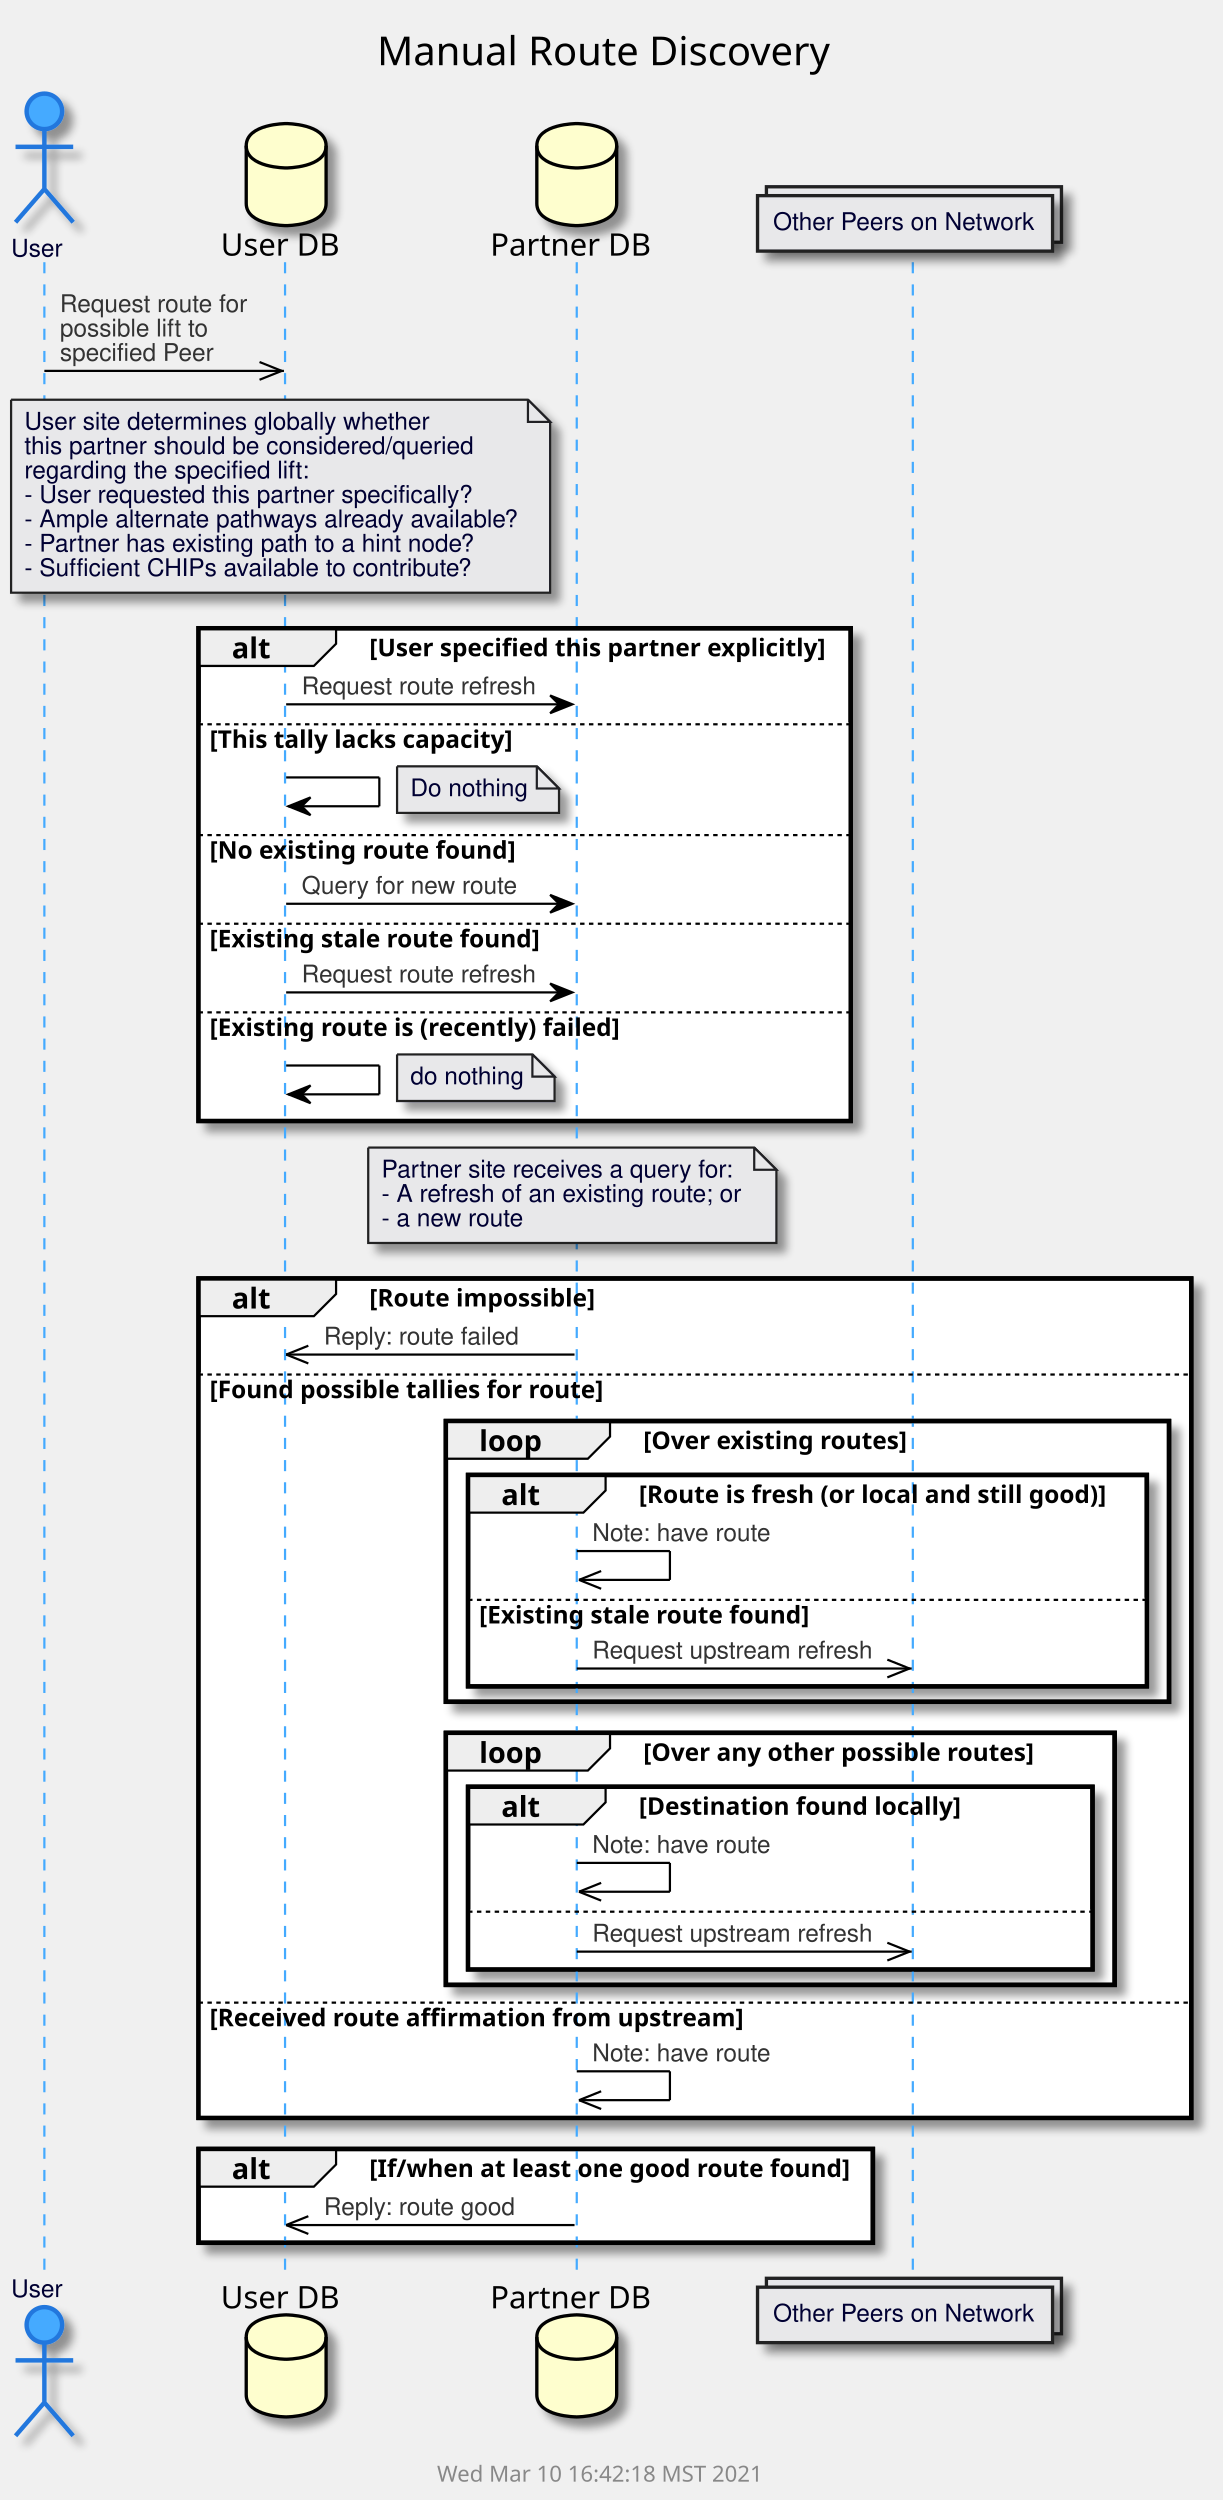
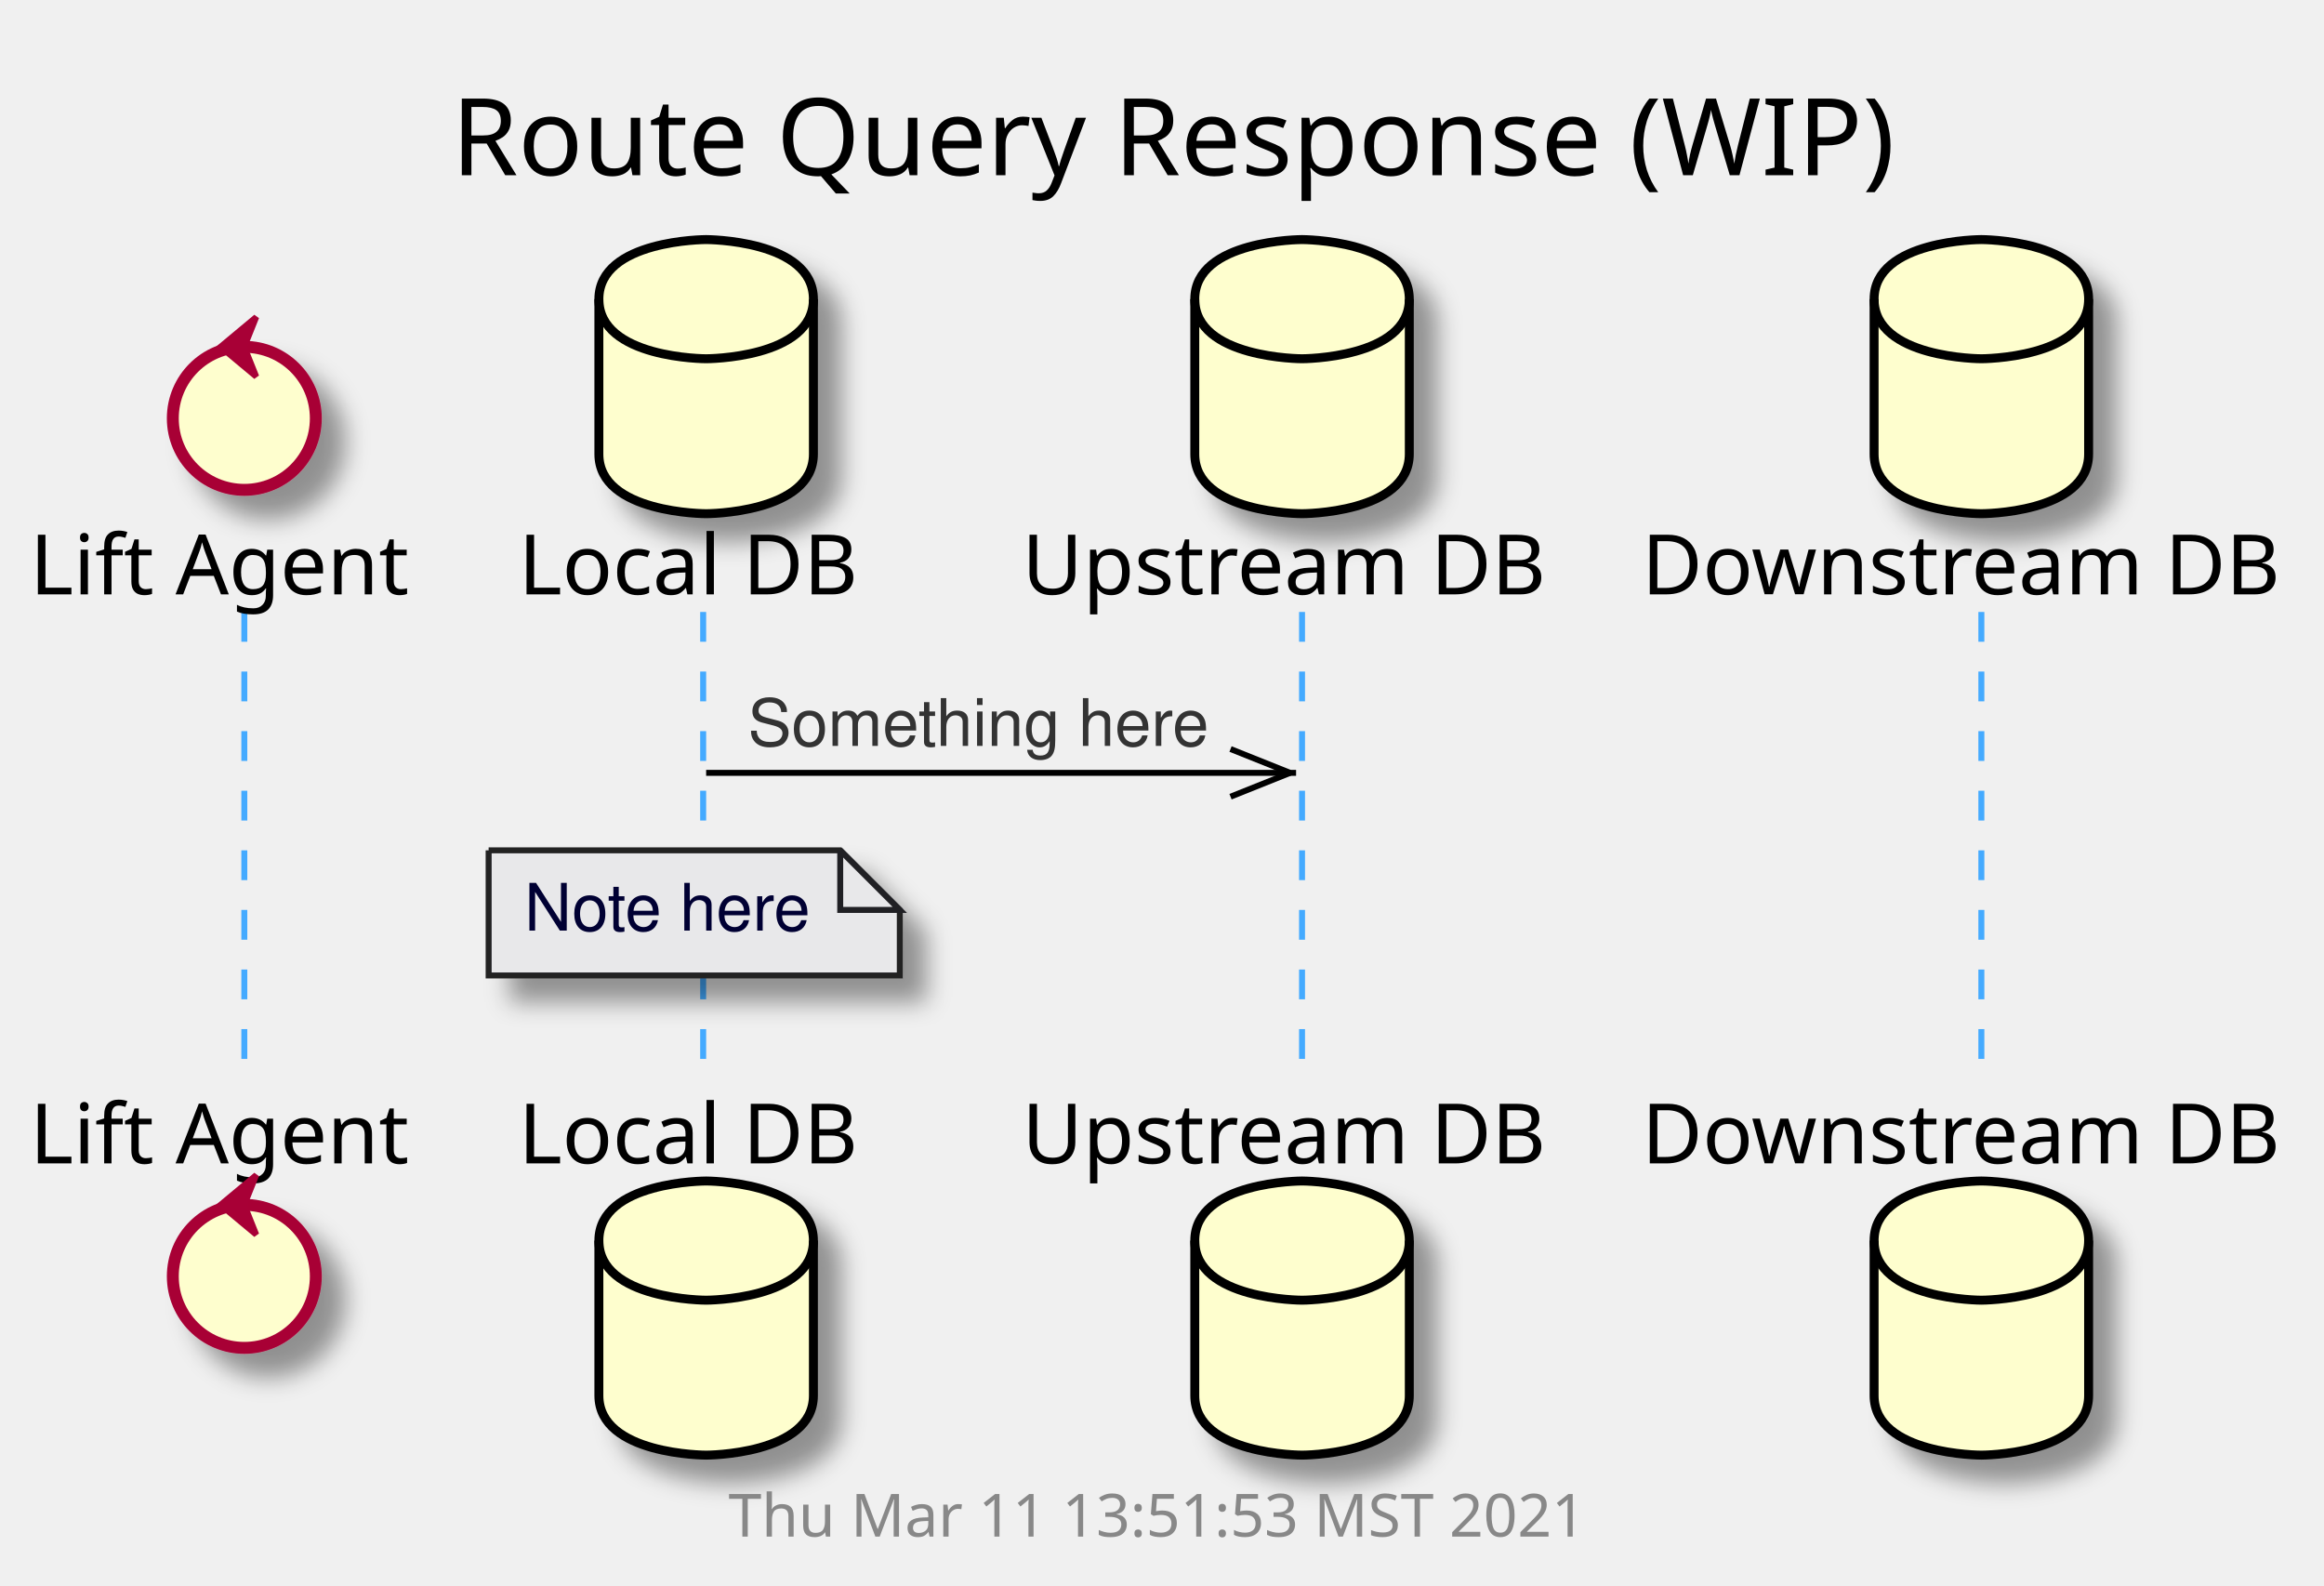
- <svg xmlns="http://www.w3.org/2000/svg" contentScriptType="application/ecmascript" contentStyleType="text/css" height="1127px" preserveAspectRatio="none" style="width:551px;height:1127px;" version="1.1" viewBox="0 0 551 1127" width="551px" zoomAndPan="magnify">
+ <svg xmlns="http://www.w3.org/2000/svg" contentScriptType="application/ecmascript" contentStyleType="text/css" height="266px" preserveAspectRatio="none" style="width:390px;height:266px;" version="1.1" viewBox="0 0 390 266" width="390px" zoomAndPan="magnify">
  <defs>
-     <filter height="300%" id="fqvlrji7e53so" width="300%" x="-1" y="-1">
+     <filter height="300%" id="ftj4x7hkzl1rk" width="300%" x="-1" y="-1">
      <feGaussianBlur result="blurOut" stdDeviation="2.0" />
      <feColorMatrix in="blurOut" result="blurOut2" type="matrix" values="0 0 0 0 0 0 0 0 0 0 0 0 0 0 0 0 0 0 .4 0" />
      <feOffset dx="4.0" dy="4.0" in="blurOut2" result="blurOut3" />
      <feBlend in="SourceGraphic" in2="blurOut3" mode="normal" />
    </filter>
  </defs>
  <g>
-     <text fill="#000000" font-family="sans-serif" font-size="18" lengthAdjust="spacing" textLength="207" x="170" y="29.402">Manual Route Discovery</text>
-     <rect fill="#FFFFFF" filter="url(#fqvlrji7e53so)" height="222.131" style="stroke:#000000;stroke-width:2.0;" width="294" x="89.5" y="283.199" />
-     <rect fill="#FFFFFF" height="49.955" style="stroke:none;stroke-width:1.0;" width="294" x="89.5" y="325.51" />
-     <rect fill="#FFFFFF" height="39.955" style="stroke:none;stroke-width:1.0;" width="294" x="89.5" y="375.465" />
-     <rect fill="#FFFFFF" height="39.955" style="stroke:none;stroke-width:1.0;" width="294" x="89.5" y="415.42" />
-     <rect fill="#FFFFFF" height="49.955" style="stroke:none;stroke-width:1.0;" width="294" x="89.5" y="455.375" />
-     <rect fill="#FFFFFF" filter="url(#fqvlrji7e53so)" height="378.418" style="stroke:#000000;stroke-width:2.0;" width="447.5" x="89.5" y="576.33" />
-     <rect fill="#FFFFFF" height="283.152" style="stroke:none;stroke-width:1.0;" width="447.5" x="89.5" y="618.641" />
-     <rect fill="#FFFFFF" filter="url(#fqvlrji7e53so)" height="126.576" style="stroke:#000000;stroke-width:2.0;" width="326" x="201" y="640.596" />
-     <rect fill="#FFFFFF" filter="url(#fqvlrji7e53so)" height="95.266" style="stroke:#000000;stroke-width:2.0;" width="306" x="211" y="664.906" />
-     <rect fill="#FFFFFF" height="39.955" style="stroke:none;stroke-width:1.0;" width="306" x="211" y="720.217" />
-     <rect fill="#FFFFFF" filter="url(#fqvlrji7e53so)" height="113.621" style="stroke:#000000;stroke-width:2.0;" width="301.5" x="201" y="781.172" />
-     <rect fill="#FFFFFF" filter="url(#fqvlrji7e53so)" height="82.311" style="stroke:#000000;stroke-width:2.0;" width="281.5" x="211" y="805.482" />
-     <rect fill="#FFFFFF" height="27" style="stroke:none;stroke-width:1.0;" width="281.5" x="211" y="860.793" />
-     <rect fill="#FFFFFF" height="52.955" style="stroke:none;stroke-width:1.0;" width="447.5" x="89.5" y="901.793" />
-     <rect fill="#FFFFFF" filter="url(#fqvlrji7e53so)" height="42.31" style="stroke:#000000;stroke-width:2.0;" width="304" x="89.5" y="968.748" />
-     <line style="stroke:#44AAFF;stroke-width:1.0;stroke-dasharray:5.0,5.0;" x1="20" x2="20" y1="118.199" y2="1028.059" />
-     <line style="stroke:#44AAFF;stroke-width:1.0;stroke-dasharray:5.0,5.0;" x1="128.5" x2="128.5" y1="118.199" y2="1028.059" />
-     <line style="stroke:#44AAFF;stroke-width:1.0;stroke-dasharray:5.0,5.0;" x1="260" x2="260" y1="118.199" y2="1028.059" />
-     <line style="stroke:#44AAFF;stroke-width:1.0;stroke-dasharray:5.0,5.0;" x1="411.5" x2="411.5" y1="118.199" y2="1028.059" />
-     <text fill="#000033" font-family="Helvetica" font-size="11" lengthAdjust="spacing" textLength="24" x="5" y="115.669">User</text>
-     <ellipse cx="20" cy="50.199" fill="#44AAFF" filter="url(#fqvlrji7e53so)" rx="8" ry="8" style="stroke:#2277DD;stroke-width:2.0;" />
-     <path d="M20,58.199 L20,85.199 M7,66.199 L33,66.199 M20,85.199 L7,100.199 M20,85.199 L33,100.199 " fill="none" filter="url(#fqvlrji7e53so)" style="stroke:#2277DD;stroke-width:2.0;" />
-     <text fill="#000033" font-family="Helvetica" font-size="11" lengthAdjust="spacing" textLength="24" x="5" y="1035.529">User</text>
-     <ellipse cx="20" cy="1048.059" fill="#44AAFF" filter="url(#fqvlrji7e53so)" rx="8" ry="8" style="stroke:#2277DD;stroke-width:2.0;" />
-     <path d="M20,1056.059 L20,1083.059 M7,1064.059 L33,1064.059 M20,1083.059 L7,1098.059 M20,1083.059 L33,1098.059 " fill="none" filter="url(#fqvlrji7e53so)" style="stroke:#2277DD;stroke-width:2.0;" />
-     <text fill="#000000" font-family="sans-serif" font-size="14" lengthAdjust="spacing" textLength="53" x="99.5" y="115.246">User DB</text>
-     <path d="M111,65.711 C111,55.711 129,55.711 129,55.711 C129,55.711 147,55.711 147,65.711 L147,91.711 C147,101.711 129,101.711 129,101.711 C129,101.711 111,101.711 111,91.711 L111,65.711 " fill="#FEFECE" filter="url(#fqvlrji7e53so)" style="stroke:#000000;stroke-width:1.5;" />
-     <path d="M111,65.711 C111,75.711 129,75.711 129,75.711 C129,75.711 147,75.711 147,65.711 " fill="none" style="stroke:#000000;stroke-width:1.5;" />
-     <text fill="#000000" font-family="sans-serif" font-size="14" lengthAdjust="spacing" textLength="53" x="99.5" y="1040.594">User DB</text>
-     <path d="M111,1053.547 C111,1043.547 129,1043.547 129,1043.547 C129,1043.547 147,1043.547 147,1053.547 L147,1079.547 C147,1089.547 129,1089.547 129,1089.547 C129,1089.547 111,1089.547 111,1079.547 L111,1053.547 " fill="#FEFECE" filter="url(#fqvlrji7e53so)" style="stroke:#000000;stroke-width:1.5;" />
-     <path d="M111,1053.547 C111,1063.547 129,1063.547 129,1063.547 C129,1063.547 147,1063.547 147,1053.547 " fill="none" style="stroke:#000000;stroke-width:1.5;" />
-     <text fill="#000000" font-family="sans-serif" font-size="14" lengthAdjust="spacing" textLength="72" x="221" y="115.246">Partner DB</text>
-     <path d="M242,65.711 C242,55.711 260,55.711 260,55.711 C260,55.711 278,55.711 278,65.711 L278,91.711 C278,101.711 260,101.711 260,101.711 C260,101.711 242,101.711 242,91.711 L242,65.711 " fill="#FEFECE" filter="url(#fqvlrji7e53so)" style="stroke:#000000;stroke-width:1.5;" />
-     <path d="M242,65.711 C242,75.711 260,75.711 260,75.711 C260,75.711 278,75.711 278,65.711 " fill="none" style="stroke:#000000;stroke-width:1.5;" />
-     <text fill="#000000" font-family="sans-serif" font-size="14" lengthAdjust="spacing" textLength="72" x="221" y="1040.594">Partner DB</text>
-     <path d="M242,1053.547 C242,1043.547 260,1043.547 260,1043.547 C260,1043.547 278,1043.547 278,1053.547 L278,1079.547 C278,1089.547 260,1089.547 260,1089.547 C260,1089.547 242,1089.547 242,1079.547 L242,1053.547 " fill="#FEFECE" filter="url(#fqvlrji7e53so)" style="stroke:#000000;stroke-width:1.5;" />
-     <path d="M242,1053.547 C242,1063.547 260,1063.547 260,1063.547 C260,1063.547 278,1063.547 278,1053.547 " fill="none" style="stroke:#000000;stroke-width:1.5;" />
-     <rect fill="#E8E8EA" filter="url(#fqvlrji7e53so)" height="25" style="stroke:#202024;stroke-width:1.5;" width="133" x="345.5" y="84.199" />
-     <rect fill="#E8E8EA" filter="url(#fqvlrji7e53so)" height="25" style="stroke:#202024;stroke-width:1.5;" width="133" x="341.5" y="88.199" />
-     <text fill="#000033" font-family="Helvetica" font-size="11" lengthAdjust="spacing" textLength="119" x="348.5" y="103.669">Other Peers on Network</text>
-     <rect fill="#E8E8EA" filter="url(#fqvlrji7e53so)" height="25" style="stroke:#202024;stroke-width:1.5;" width="133" x="345.5" y="1027.059" />
-     <rect fill="#E8E8EA" filter="url(#fqvlrji7e53so)" height="25" style="stroke:#202024;stroke-width:1.5;" width="133" x="341.5" y="1031.059" />
-     <text fill="#000033" font-family="Helvetica" font-size="11" lengthAdjust="spacing" textLength="119" x="348.5" y="1046.529">Other Peers on Network</text>
-     <line style="stroke:#000000;stroke-width:1.0;" x1="127" x2="117" y1="167.199" y2="163.199" />
-     <line style="stroke:#000000;stroke-width:1.0;" x1="127" x2="117" y1="167.199" y2="171.199" />
-     <line style="stroke:#000000;stroke-width:1.0;" x1="20" x2="128" y1="167.199" y2="167.199" />
-     <text fill="#333333" font-family="Helvetica" font-size="11" lengthAdjust="spacing" textLength="85" x="27" y="140.669">Request route for</text>
-     <text fill="#333333" font-family="Helvetica" font-size="11" lengthAdjust="spacing" textLength="65" x="27" y="151.669">possible lift to</text>
-     <text fill="#333333" font-family="Helvetica" font-size="11" lengthAdjust="spacing" textLength="69" x="27" y="162.669">specified Peer</text>
-     <path d="M5,180.199 L5,267.199 L248,267.199 L248,190.199 L238,180.199 L5,180.199 " fill="#E8E8EA" filter="url(#fqvlrji7e53so)" style="stroke:#202024;stroke-width:1.0;" />
-     <path d="M238,180.199 L238,190.199 L248,190.199 L238,180.199 " fill="#E8E8EA" style="stroke:#202024;stroke-width:1.0;" />
-     <text fill="#000033" font-family="Helvetica" font-size="11" lengthAdjust="spacing" textLength="182" x="11" y="193.669">User site determines globally whether</text>
-     <text fill="#000033" font-family="Helvetica" font-size="11" lengthAdjust="spacing" textLength="201" x="11" y="204.669">this partner should be considered/queried</text>
-     <text fill="#000033" font-family="Helvetica" font-size="11" lengthAdjust="spacing" textLength="126" x="11" y="215.669">regarding the specified lift:</text>
-     <text fill="#000033" font-family="Helvetica" font-size="11" lengthAdjust="spacing" textLength="203" x="11" y="226.669">- User requested this partner specifically?</text>
-     <text fill="#000033" font-family="Helvetica" font-size="11" lengthAdjust="spacing" textLength="222" x="11" y="237.669">- Ample alternate pathways already available?</text>
-     <text fill="#000033" font-family="Helvetica" font-size="11" lengthAdjust="spacing" textLength="202" x="11" y="248.669">- Partner has existing path to a hint node?</text>
-     <text fill="#000033" font-family="Helvetica" font-size="11" lengthAdjust="spacing" textLength="200" x="11" y="259.669">- Sufficient CHIPs available to contribute?</text>
-     <path d="M89.5,283.199 L151.5,283.199 L151.5,290.199 L141.5,300.199 L89.5,300.199 L89.5,283.199 " fill="#EEEEEE" style="stroke:#000000;stroke-width:1.0;" />
-     <rect fill="none" height="222.131" style="stroke:#000000;stroke-width:2.0;" width="294" x="89.5" y="283.199" />
-     <text fill="#000000" font-family="sans-serif" font-size="13" font-weight="bold" lengthAdjust="spacing" textLength="17" x="104.5" y="296.768">alt</text>
-     <text fill="#000000" font-family="sans-serif" font-size="11" font-weight="bold" lengthAdjust="spacing" textLength="212" x="166.5" y="295.834">[User specified this partner explicitly]</text>
-     <polygon fill="#000000" points="248,313.51,258,317.51,248,321.51,252,317.51" style="stroke:#000000;stroke-width:1.0;" />
-     <line style="stroke:#000000;stroke-width:1.0;" x1="129" x2="254" y1="317.51" y2="317.51" />
-     <text fill="#333333" font-family="Helvetica" font-size="11" lengthAdjust="spacing" textLength="107" x="136" y="312.98">Request route refresh</text>
-     <line style="stroke:#000000;stroke-width:1.0;stroke-dasharray:2.0,2.0;" x1="89.5" x2="383.5" y1="326.51" y2="326.51" />
-     <text fill="#000000" font-family="sans-serif" font-size="11" font-weight="bold" lengthAdjust="spacing" textLength="143" x="94.5" y="337.144">[This tally lacks capacity]</text>
-     <line style="stroke:#000000;stroke-width:1.0;" x1="129" x2="171" y1="350.465" y2="350.465" />
-     <line style="stroke:#000000;stroke-width:1.0;" x1="171" x2="171" y1="350.465" y2="363.465" />
-     <line style="stroke:#000000;stroke-width:1.0;" x1="130" x2="171" y1="363.465" y2="363.465" />
-     <polygon fill="#000000" points="140,359.465,130,363.465,140,367.465,136,363.465" style="stroke:#000000;stroke-width:1.0;" />
-     <path d="M179,345.465 L179,366.465 L252,366.465 L252,355.465 L242,345.465 L179,345.465 " fill="#E8E8EA" filter="url(#fqvlrji7e53so)" style="stroke:#202024;stroke-width:1.0;" />
-     <path d="M242,345.465 L242,355.465 L252,355.465 L242,345.465 " fill="#E8E8EA" style="stroke:#202024;stroke-width:1.0;" />
-     <text fill="#000033" font-family="Helvetica" font-size="11" lengthAdjust="spacing" textLength="52" x="185" y="358.935">Do nothing</text>
-     <line style="stroke:#000000;stroke-width:1.0;stroke-dasharray:2.0,2.0;" x1="89.5" x2="383.5" y1="376.465" y2="376.465" />
-     <text fill="#000000" font-family="sans-serif" font-size="11" font-weight="bold" lengthAdjust="spacing" textLength="141" x="94.5" y="387.1">[No existing route found]</text>
-     <polygon fill="#000000" points="248,403.42,258,407.42,248,411.42,252,407.42" style="stroke:#000000;stroke-width:1.0;" />
-     <line style="stroke:#000000;stroke-width:1.0;" x1="129" x2="254" y1="407.42" y2="407.42" />
-     <text fill="#333333" font-family="Helvetica" font-size="11" lengthAdjust="spacing" textLength="98" x="136" y="402.89">Query for new route</text>
-     <line style="stroke:#000000;stroke-width:1.0;stroke-dasharray:2.0,2.0;" x1="89.5" x2="383.5" y1="416.42" y2="416.42" />
-     <text fill="#000000" font-family="sans-serif" font-size="11" font-weight="bold" lengthAdjust="spacing" textLength="153" x="94.5" y="427.055">[Existing stale route found]</text>
-     <polygon fill="#000000" points="248,443.375,258,447.375,248,451.375,252,447.375" style="stroke:#000000;stroke-width:1.0;" />
-     <line style="stroke:#000000;stroke-width:1.0;" x1="129" x2="254" y1="447.375" y2="447.375" />
-     <text fill="#333333" font-family="Helvetica" font-size="11" lengthAdjust="spacing" textLength="107" x="136" y="442.845">Request route refresh</text>
-     <line style="stroke:#000000;stroke-width:1.0;stroke-dasharray:2.0,2.0;" x1="89.5" x2="383.5" y1="456.375" y2="456.375" />
-     <text fill="#000000" font-family="sans-serif" font-size="11" font-weight="bold" lengthAdjust="spacing" textLength="192" x="94.5" y="467.01">[Existing route is (recently) failed]</text>
-     <line style="stroke:#000000;stroke-width:1.0;" x1="129" x2="171" y1="480.33" y2="480.33" />
-     <line style="stroke:#000000;stroke-width:1.0;" x1="171" x2="171" y1="480.33" y2="493.33" />
-     <line style="stroke:#000000;stroke-width:1.0;" x1="130" x2="171" y1="493.33" y2="493.33" />
-     <polygon fill="#000000" points="140,489.33,130,493.33,140,497.33,136,493.33" style="stroke:#000000;stroke-width:1.0;" />
-     <path d="M179,475.33 L179,496.33 L250,496.33 L250,485.33 L240,475.33 L179,475.33 " fill="#E8E8EA" filter="url(#fqvlrji7e53so)" style="stroke:#202024;stroke-width:1.0;" />
-     <path d="M240,475.33 L240,485.33 L250,485.33 L240,475.33 " fill="#E8E8EA" style="stroke:#202024;stroke-width:1.0;" />
-     <text fill="#000033" font-family="Helvetica" font-size="11" lengthAdjust="spacing" textLength="50" x="185" y="488.8">do nothing</text>
-     <path d="M166,517.33 L166,560.33 L350,560.33 L350,527.33 L340,517.33 L166,517.33 " fill="#E8E8EA" filter="url(#fqvlrji7e53so)" style="stroke:#202024;stroke-width:1.0;" />
-     <path d="M340,517.33 L340,527.33 L350,527.33 L340,517.33 " fill="#E8E8EA" style="stroke:#202024;stroke-width:1.0;" />
-     <text fill="#000033" font-family="Helvetica" font-size="11" lengthAdjust="spacing" textLength="160" x="172" y="530.8">Partner site receives a query for:</text>
-     <text fill="#000033" font-family="Helvetica" font-size="11" lengthAdjust="spacing" textLength="163" x="172" y="541.8">- A refresh of an existing route; or</text>
-     <text fill="#000033" font-family="Helvetica" font-size="11" lengthAdjust="spacing" textLength="64" x="172" y="552.8">- a new route</text>
-     <path d="M89.5,576.33 L151.5,576.33 L151.5,583.33 L141.5,593.33 L89.5,593.33 L89.5,576.33 " fill="#EEEEEE" style="stroke:#000000;stroke-width:1.0;" />
-     <rect fill="none" height="378.418" style="stroke:#000000;stroke-width:2.0;" width="447.5" x="89.5" y="576.33" />
-     <text fill="#000000" font-family="sans-serif" font-size="13" font-weight="bold" lengthAdjust="spacing" textLength="17" x="104.5" y="589.898">alt</text>
-     <text fill="#000000" font-family="sans-serif" font-size="11" font-weight="bold" lengthAdjust="spacing" textLength="106" x="166.5" y="588.965">[Route impossible]</text>
-     <line style="stroke:#000000;stroke-width:1.0;" x1="129" x2="139" y1="610.641" y2="606.641" />
-     <line style="stroke:#000000;stroke-width:1.0;" x1="129" x2="139" y1="610.641" y2="614.641" />
-     <line style="stroke:#000000;stroke-width:1.0;" x1="129" x2="259" y1="610.641" y2="610.641" />
-     <text fill="#333333" font-family="Helvetica" font-size="11" lengthAdjust="spacing" textLength="87" x="146" y="606.111">Reply: route failed</text>
-     <line style="stroke:#000000;stroke-width:1.0;stroke-dasharray:2.0,2.0;" x1="89.5" x2="537" y1="619.641" y2="619.641" />
-     <text fill="#000000" font-family="sans-serif" font-size="11" font-weight="bold" lengthAdjust="spacing" textLength="185" x="94.5" y="630.275">[Found possible tallies for route]</text>
-     <path d="M201,640.596 L275,640.596 L275,647.596 L265,657.596 L201,657.596 L201,640.596 " fill="#EEEEEE" style="stroke:#000000;stroke-width:1.0;" />
-     <rect fill="none" height="126.576" style="stroke:#000000;stroke-width:2.0;" width="326" x="201" y="640.596" />
-     <text fill="#000000" font-family="sans-serif" font-size="13" font-weight="bold" lengthAdjust="spacing" textLength="29" x="216" y="654.164">loop</text>
-     <text fill="#000000" font-family="sans-serif" font-size="11" font-weight="bold" lengthAdjust="spacing" textLength="122" x="290" y="653.231">[Over existing routes]</text>
-     <path d="M211,664.906 L273,664.906 L273,671.906 L263,681.906 L211,681.906 L211,664.906 " fill="#EEEEEE" style="stroke:#000000;stroke-width:1.0;" />
-     <rect fill="none" height="95.266" style="stroke:#000000;stroke-width:2.0;" width="306" x="211" y="664.906" />
-     <text fill="#000000" font-family="sans-serif" font-size="13" font-weight="bold" lengthAdjust="spacing" textLength="17" x="226" y="678.475">alt</text>
-     <text fill="#000000" font-family="sans-serif" font-size="11" font-weight="bold" lengthAdjust="spacing" textLength="224" x="288" y="677.541">[Route is fresh (or local and still good)]</text>
-     <line style="stroke:#000000;stroke-width:1.0;" x1="260" x2="302" y1="699.217" y2="699.217" />
-     <line style="stroke:#000000;stroke-width:1.0;" x1="302" x2="302" y1="699.217" y2="712.217" />
-     <line style="stroke:#000000;stroke-width:1.0;" x1="261" x2="302" y1="712.217" y2="712.217" />
-     <line style="stroke:#000000;stroke-width:1.0;" x1="261" x2="271" y1="712.217" y2="708.217" />
-     <line style="stroke:#000000;stroke-width:1.0;" x1="261" x2="271" y1="712.217" y2="716.217" />
-     <text fill="#333333" font-family="Helvetica" font-size="11" lengthAdjust="spacing" textLength="81" x="267" y="694.687">Note: have route</text>
-     <line style="stroke:#000000;stroke-width:1.0;stroke-dasharray:2.0,2.0;" x1="211" x2="517" y1="721.217" y2="721.217" />
-     <text fill="#000000" font-family="sans-serif" font-size="11" font-weight="bold" lengthAdjust="spacing" textLength="153" x="216" y="731.852">[Existing stale route found]</text>
-     <line style="stroke:#000000;stroke-width:1.0;" x1="410" x2="400" y1="752.172" y2="748.172" />
-     <line style="stroke:#000000;stroke-width:1.0;" x1="410" x2="400" y1="752.172" y2="756.172" />
-     <line style="stroke:#000000;stroke-width:1.0;" x1="260" x2="411" y1="752.172" y2="752.172" />
-     <text fill="#333333" font-family="Helvetica" font-size="11" lengthAdjust="spacing" textLength="128" x="267" y="747.642">Request upstream refresh</text>
-     <path d="M201,781.172 L275,781.172 L275,788.172 L265,798.172 L201,798.172 L201,781.172 " fill="#EEEEEE" style="stroke:#000000;stroke-width:1.0;" />
-     <rect fill="none" height="113.621" style="stroke:#000000;stroke-width:2.0;" width="301.5" x="201" y="781.172" />
-     <text fill="#000000" font-family="sans-serif" font-size="13" font-weight="bold" lengthAdjust="spacing" textLength="29" x="216" y="794.74">loop</text>
-     <text fill="#000000" font-family="sans-serif" font-size="11" font-weight="bold" lengthAdjust="spacing" textLength="181" x="290" y="793.807">[Over any other possible routes]</text>
-     <path d="M211,805.482 L273,805.482 L273,812.482 L263,822.482 L211,822.482 L211,805.482 " fill="#EEEEEE" style="stroke:#000000;stroke-width:1.0;" />
-     <rect fill="none" height="82.311" style="stroke:#000000;stroke-width:2.0;" width="281.5" x="211" y="805.482" />
-     <text fill="#000000" font-family="sans-serif" font-size="13" font-weight="bold" lengthAdjust="spacing" textLength="17" x="226" y="819.051">alt</text>
-     <text fill="#000000" font-family="sans-serif" font-size="11" font-weight="bold" lengthAdjust="spacing" textLength="150" x="288" y="818.117">[Destination found locally]</text>
-     <line style="stroke:#000000;stroke-width:1.0;" x1="260" x2="302" y1="839.793" y2="839.793" />
-     <line style="stroke:#000000;stroke-width:1.0;" x1="302" x2="302" y1="839.793" y2="852.793" />
-     <line style="stroke:#000000;stroke-width:1.0;" x1="261" x2="302" y1="852.793" y2="852.793" />
-     <line style="stroke:#000000;stroke-width:1.0;" x1="261" x2="271" y1="852.793" y2="848.793" />
-     <line style="stroke:#000000;stroke-width:1.0;" x1="261" x2="271" y1="852.793" y2="856.793" />
-     <text fill="#333333" font-family="Helvetica" font-size="11" lengthAdjust="spacing" textLength="81" x="267" y="835.263">Note: have route</text>
-     <line style="stroke:#000000;stroke-width:1.0;stroke-dasharray:2.0,2.0;" x1="211" x2="492.5" y1="861.793" y2="861.793" />
-     <line style="stroke:#000000;stroke-width:1.0;" x1="410" x2="400" y1="879.793" y2="875.793" />
-     <line style="stroke:#000000;stroke-width:1.0;" x1="410" x2="400" y1="879.793" y2="883.793" />
-     <line style="stroke:#000000;stroke-width:1.0;" x1="260" x2="411" y1="879.793" y2="879.793" />
-     <text fill="#333333" font-family="Helvetica" font-size="11" lengthAdjust="spacing" textLength="128" x="267" y="875.263">Request upstream refresh</text>
-     <line style="stroke:#000000;stroke-width:1.0;stroke-dasharray:2.0,2.0;" x1="89.5" x2="537" y1="902.793" y2="902.793" />
-     <text fill="#000000" font-family="sans-serif" font-size="11" font-weight="bold" lengthAdjust="spacing" textLength="247" x="94.5" y="913.428">[Received route affirmation from upstream]</text>
-     <line style="stroke:#000000;stroke-width:1.0;" x1="260" x2="302" y1="933.748" y2="933.748" />
-     <line style="stroke:#000000;stroke-width:1.0;" x1="302" x2="302" y1="933.748" y2="946.748" />
-     <line style="stroke:#000000;stroke-width:1.0;" x1="261" x2="302" y1="946.748" y2="946.748" />
-     <line style="stroke:#000000;stroke-width:1.0;" x1="261" x2="271" y1="946.748" y2="942.748" />
-     <line style="stroke:#000000;stroke-width:1.0;" x1="261" x2="271" y1="946.748" y2="950.748" />
-     <text fill="#333333" font-family="Helvetica" font-size="11" lengthAdjust="spacing" textLength="81" x="267" y="929.218">Note: have route</text>
-     <path d="M89.5,968.748 L151.5,968.748 L151.5,975.748 L141.5,985.748 L89.5,985.748 L89.5,968.748 " fill="#EEEEEE" style="stroke:#000000;stroke-width:1.0;" />
-     <rect fill="none" height="42.31" style="stroke:#000000;stroke-width:2.0;" width="304" x="89.5" y="968.748" />
-     <text fill="#000000" font-family="sans-serif" font-size="13" font-weight="bold" lengthAdjust="spacing" textLength="17" x="104.5" y="982.316">alt</text>
-     <text fill="#000000" font-family="sans-serif" font-size="11" font-weight="bold" lengthAdjust="spacing" textLength="222" x="166.5" y="981.383">[If/when at least one good route found]</text>
-     <line style="stroke:#000000;stroke-width:1.0;" x1="129" x2="139" y1="1003.059" y2="999.059" />
-     <line style="stroke:#000000;stroke-width:1.0;" x1="129" x2="139" y1="1003.059" y2="1007.059" />
-     <line style="stroke:#000000;stroke-width:1.0;" x1="129" x2="259" y1="1003.059" y2="1003.059" />
-     <text fill="#333333" font-family="Helvetica" font-size="11" lengthAdjust="spacing" textLength="86" x="146" y="998.529">Reply: route good</text>
-     <text fill="#888888" font-family="sans-serif" font-size="10" lengthAdjust="spacing" textLength="153" x="197" y="1118.727">Wed Mar 10 16:42:18 MST 2021</text>
+     <text fill="#000000" font-family="sans-serif" font-size="18" lengthAdjust="spacing" textLength="243" x="75.75" y="29.402">Route Query Response (WIP)</text>
+     <line style="stroke:#44AAFF;stroke-width:1.0;stroke-dasharray:5.0,5.0;" x1="41" x2="41" y1="102.688" y2="182.688" />
+     <line style="stroke:#44AAFF;stroke-width:1.0;stroke-dasharray:5.0,5.0;" x1="118" x2="118" y1="102.688" y2="182.688" />
+     <line style="stroke:#44AAFF;stroke-width:1.0;stroke-dasharray:5.0,5.0;" x1="218.5" x2="218.5" y1="102.688" y2="182.688" />
+     <line style="stroke:#44AAFF;stroke-width:1.0;stroke-dasharray:5.0,5.0;" x1="332.5" x2="332.5" y1="102.688" y2="182.688" />
+     <text fill="#000000" font-family="sans-serif" font-size="14" lengthAdjust="spacing" textLength="66" x="5" y="99.734">Lift Agent</text>
+     <ellipse cx="41" cy="70.199" fill="#FEFECE" filter="url(#ftj4x7hkzl1rk)" rx="12" ry="12" style="stroke:#A80036;stroke-width:2.0;" />
+     <polygon fill="#A80036" points="37,58.199,43,53.199,41,58.199,43,63.199,37,58.199" style="stroke:#A80036;stroke-width:1.0;" />
+     <text fill="#000000" font-family="sans-serif" font-size="14" lengthAdjust="spacing" textLength="66" x="5" y="195.223">Lift Agent</text>
+     <ellipse cx="41" cy="214.176" fill="#FEFECE" filter="url(#ftj4x7hkzl1rk)" rx="12" ry="12" style="stroke:#A80036;stroke-width:2.0;" />
+     <polygon fill="#A80036" points="37,202.176,43,197.176,41,202.176,43,207.176,37,202.176" style="stroke:#A80036;stroke-width:1.0;" />
+     <text fill="#000000" font-family="sans-serif" font-size="14" lengthAdjust="spacing" textLength="57" x="87" y="99.734">Local DB</text>
+     <path d="M100.5,50.199 C100.5,40.199 118.5,40.199 118.5,40.199 C118.5,40.199 136.5,40.199 136.5,50.199 L136.5,76.199 C136.5,86.199 118.5,86.199 118.5,86.199 C118.5,86.199 100.5,86.199 100.5,76.199 L100.5,50.199 " fill="#FEFECE" filter="url(#ftj4x7hkzl1rk)" style="stroke:#000000;stroke-width:1.5;" />
+     <path d="M100.5,50.199 C100.5,60.199 118.5,60.199 118.5,60.199 C118.5,60.199 136.5,60.199 136.5,50.199 " fill="none" style="stroke:#000000;stroke-width:1.5;" />
+     <text fill="#000000" font-family="sans-serif" font-size="14" lengthAdjust="spacing" textLength="57" x="87" y="195.223">Local DB</text>
+     <path d="M100.5,208.176 C100.5,198.176 118.5,198.176 118.5,198.176 C118.5,198.176 136.5,198.176 136.5,208.176 L136.5,234.176 C136.5,244.176 118.5,244.176 118.5,244.176 C118.5,244.176 100.5,244.176 100.5,234.176 L100.5,208.176 " fill="#FEFECE" filter="url(#ftj4x7hkzl1rk)" style="stroke:#000000;stroke-width:1.5;" />
+     <path d="M100.5,208.176 C100.5,218.176 118.5,218.176 118.5,218.176 C118.5,218.176 136.5,218.176 136.5,208.176 " fill="none" style="stroke:#000000;stroke-width:1.5;" />
+     <text fill="#000000" font-family="sans-serif" font-size="14" lengthAdjust="spacing" textLength="88" x="171.5" y="99.734">Upstream DB</text>
+     <path d="M200.5,50.199 C200.5,40.199 218.5,40.199 218.5,40.199 C218.5,40.199 236.5,40.199 236.5,50.199 L236.5,76.199 C236.5,86.199 218.5,86.199 218.5,86.199 C218.5,86.199 200.5,86.199 200.5,76.199 L200.5,50.199 " fill="#FEFECE" filter="url(#ftj4x7hkzl1rk)" style="stroke:#000000;stroke-width:1.5;" />
+     <path d="M200.5,50.199 C200.5,60.199 218.5,60.199 218.5,60.199 C218.5,60.199 236.5,60.199 236.5,50.199 " fill="none" style="stroke:#000000;stroke-width:1.5;" />
+     <text fill="#000000" font-family="sans-serif" font-size="14" lengthAdjust="spacing" textLength="88" x="171.5" y="195.223">Upstream DB</text>
+     <path d="M200.5,208.176 C200.5,198.176 218.5,198.176 218.5,198.176 C218.5,198.176 236.5,198.176 236.5,208.176 L236.5,234.176 C236.5,244.176 218.5,244.176 218.5,244.176 C218.5,244.176 200.5,244.176 200.5,234.176 L200.5,208.176 " fill="#FEFECE" filter="url(#ftj4x7hkzl1rk)" style="stroke:#000000;stroke-width:1.5;" />
+     <path d="M200.5,208.176 C200.5,218.176 218.5,218.176 218.5,218.176 C218.5,218.176 236.5,218.176 236.5,208.176 " fill="none" style="stroke:#000000;stroke-width:1.5;" />
+     <text fill="#000000" font-family="sans-serif" font-size="14" lengthAdjust="spacing" textLength="108" x="275.5" y="99.734">Downstream DB</text>
+     <path d="M314.5,50.199 C314.5,40.199 332.5,40.199 332.5,40.199 C332.5,40.199 350.5,40.199 350.5,50.199 L350.5,76.199 C350.5,86.199 332.5,86.199 332.5,86.199 C332.5,86.199 314.5,86.199 314.5,76.199 L314.5,50.199 " fill="#FEFECE" filter="url(#ftj4x7hkzl1rk)" style="stroke:#000000;stroke-width:1.5;" />
+     <path d="M314.5,50.199 C314.5,60.199 332.5,60.199 332.5,60.199 C332.5,60.199 350.5,60.199 350.5,50.199 " fill="none" style="stroke:#000000;stroke-width:1.5;" />
+     <text fill="#000000" font-family="sans-serif" font-size="14" lengthAdjust="spacing" textLength="108" x="275.5" y="195.223">Downstream DB</text>
+     <path d="M314.5,208.176 C314.5,198.176 332.5,198.176 332.5,198.176 C332.5,198.176 350.5,198.176 350.5,208.176 L350.5,234.176 C350.5,244.176 332.5,244.176 332.5,244.176 C332.5,244.176 314.5,244.176 314.5,234.176 L314.5,208.176 " fill="#FEFECE" filter="url(#ftj4x7hkzl1rk)" style="stroke:#000000;stroke-width:1.5;" />
+     <path d="M314.5,208.176 C314.5,218.176 332.5,218.176 332.5,218.176 C332.5,218.176 350.5,218.176 350.5,208.176 " fill="none" style="stroke:#000000;stroke-width:1.5;" />
+     <line style="stroke:#000000;stroke-width:1.0;" x1="216.5" x2="206.5" y1="129.688" y2="125.688" />
+     <line style="stroke:#000000;stroke-width:1.0;" x1="216.5" x2="206.5" y1="129.688" y2="133.688" />
+     <line style="stroke:#000000;stroke-width:1.0;" x1="118.5" x2="217.5" y1="129.688" y2="129.688" />
+     <text fill="#333333" font-family="Helvetica" font-size="11" lengthAdjust="spacing" textLength="76" x="125.5" y="125.158">Something here</text>
+     <path d="M82,142.688 L82,163.688 L151,163.688 L151,152.688 L141,142.688 L82,142.688 " fill="#E8E8EA" filter="url(#ftj4x7hkzl1rk)" style="stroke:#202024;stroke-width:1.0;" />
+     <path d="M141,142.688 L141,152.688 L151,152.688 L141,142.688 " fill="#E8E8EA" style="stroke:#202024;stroke-width:1.0;" />
+     <text fill="#000033" font-family="Helvetica" font-size="11" lengthAdjust="spacing" textLength="48" x="88" y="156.158">Note here</text>
+     <text fill="#888888" font-family="sans-serif" font-size="10" lengthAdjust="spacing" textLength="150" x="122.25" y="257.844">Thu Mar 11 13:51:53 MST 2021</text>
  </g>
</svg>
